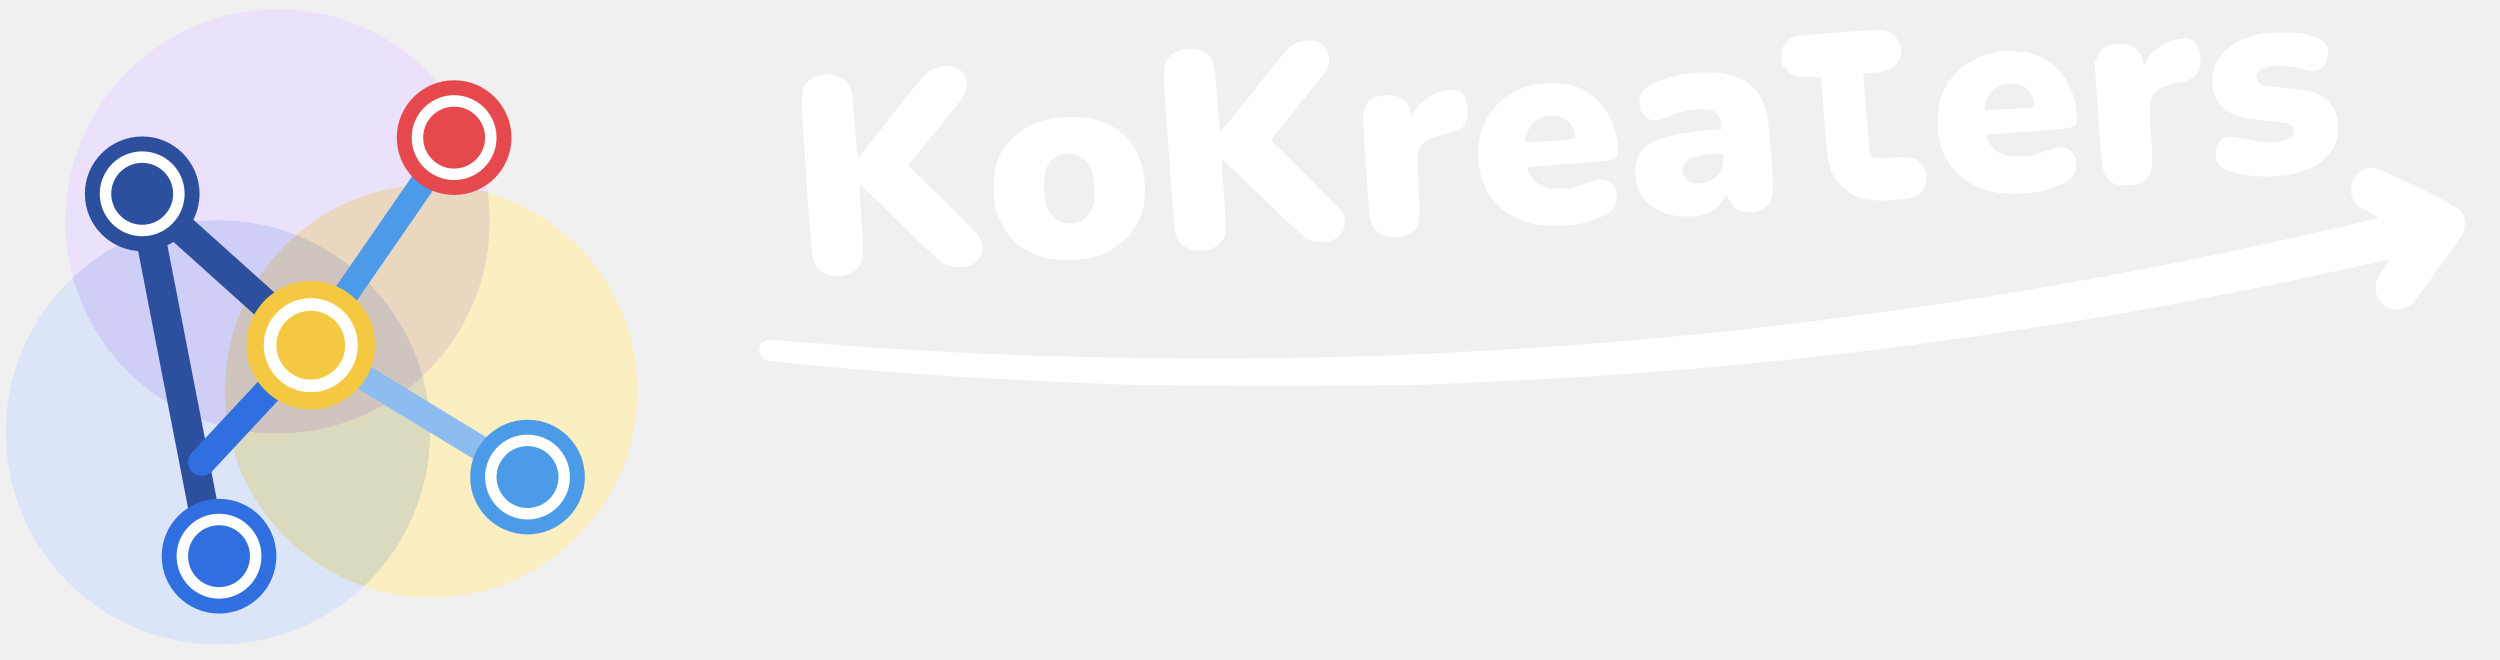
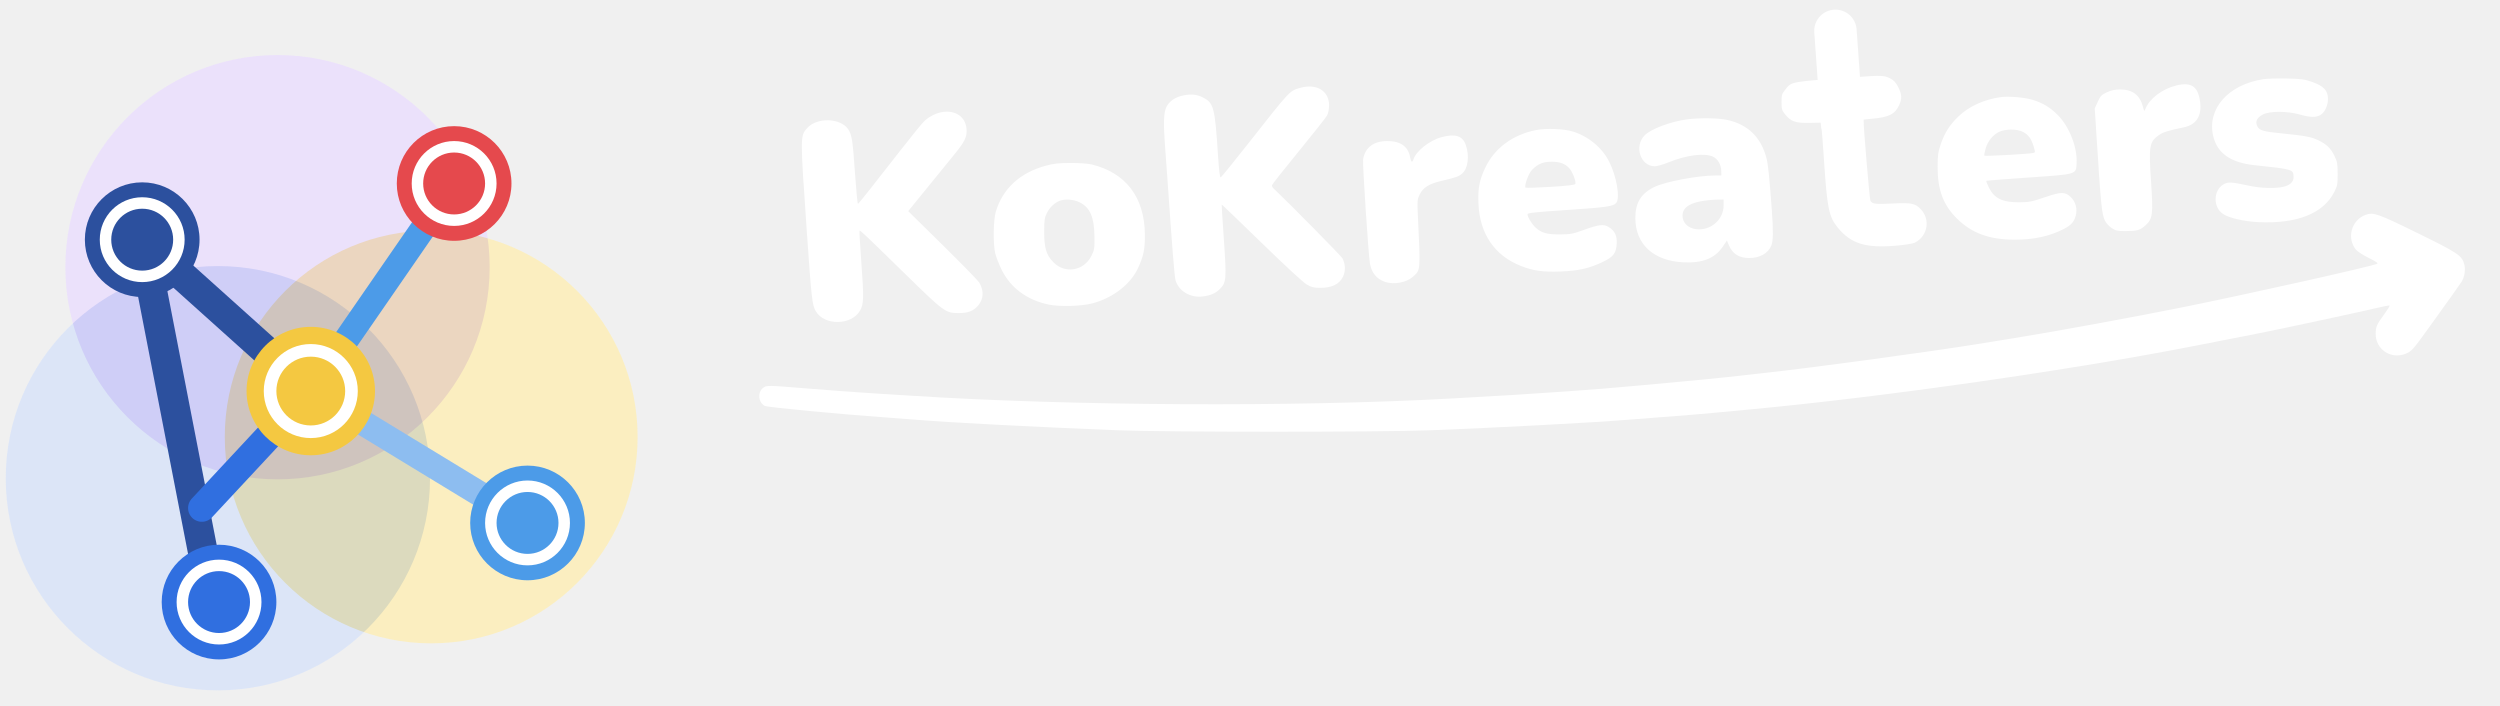
- <svg xmlns="http://www.w3.org/2000/svg" viewBox="20 15 2180 575" role="img" aria-label="KoKreaters">
+ <svg xmlns="http://www.w3.org/2000/svg" viewBox="20 -25 2180 615" role="img" aria-label="KoKreaters">
  <g opacity="0.75">
    <circle cx="262" cy="208" r="185" fill="#EADCFF" />
    <circle cx="210" cy="392" r="185" fill="#D6E2FA" style="mix-blend-mode:multiply" />
    <circle cx="396" cy="356" r="180" fill="#FFEEB0" style="mix-blend-mode:multiply" />
  </g>
  <g stroke-linecap="round" fill="none">
    <path d="M144 184 L205 498" stroke="#2C509E" stroke-width="26" />
    <path d="M144 184 L291 316" stroke="#2C509E" stroke-width="26" />
    <path d="M291 316 L196 418" stroke="#306FE0" stroke-width="24" />
    <path d="M291 316 L416 135" stroke="#4C9BE8" stroke-width="22" />
    <path d="M291 316 L480 431" stroke="#8DBDF0" stroke-width="22" />
  </g>
  <g id="nodes">
    <g>
      <circle cx="144" cy="184" r="50" fill="#2C509E" />
      <circle cx="144" cy="184" r="37" fill="#fff" />
      <circle cx="144" cy="184" r="27" fill="#2C509E" />
    </g>
    <g>
      <circle cx="416" cy="135" r="50" fill="#E5494D" />
      <circle cx="416" cy="135" r="37" fill="#fff" />
      <circle cx="416" cy="135" r="27" fill="#E5494D" />
    </g>
    <g>
      <circle cx="291" cy="316" r="56" fill="#F4C841" />
      <circle cx="291" cy="316" r="41" fill="#fff" />
      <circle cx="291" cy="316" r="30" fill="#F4C841" />
    </g>
    <g>
      <circle cx="480" cy="431" r="50" fill="#4C9BE8" />
      <circle cx="480" cy="431" r="37" fill="#fff" />
      <circle cx="480" cy="431" r="27" fill="#4C9BE8" />
    </g>
    <g>
      <circle cx="211" cy="500" r="50" fill="#306FE0" />
      <circle cx="211" cy="500" r="37" fill="#fff" />
      <circle cx="211" cy="500" r="27" fill="#306FE0" />
    </g>
  </g>
  <path fill="#FFFFFF" fill-rule="evenodd" d="M 838.672 73.381 C 836.017 74.123, 831.973 76.046, 829.685 77.654 C 824.690 81.164, 825.170 80.579, 779.183 139.321 C 773.508 146.569, 768.540 152.619, 768.141 152.764 C 767.743 152.909, 766.605 141.209, 765.611 126.764 C 763.603 97.565, 762.840 92.564, 759.667 87.787 C 753.028 77.792, 732.466 77.124, 723.909 86.624 C 717.728 93.487, 717.729 93.293, 723.408 175 C 727.671 236.320, 728.186 240.935, 731.372 246.372 C 738.897 259.212, 762.663 258.819, 770.028 245.732 C 773.204 240.087, 773.355 234.108, 771.078 204.084 C 769.934 189.005, 769.238 176.428, 769.532 176.135 C 770.062 175.604, 773.348 178.722, 809.500 214.065 C 843.245 247.055, 844.536 248, 855.838 248 C 864.143 248, 868.663 246.287, 872.806 241.569 C 877.766 235.919, 878.160 228.413, 873.866 221.340 C 872.811 219.602, 858.451 204.893, 841.954 188.653 L 811.960 159.127 816.673 153.313 C 832.404 133.908, 843.601 120.147, 851.638 110.343 C 861.589 98.204, 863.472 94.259, 862.775 87.011 C 861.695 75.769, 851.256 69.865, 838.672 73.381 M 931.586 119.591 C 909.367 125.685, 894.399 139.507, 888.367 159.500 C 886.148 166.857, 885.862 187.669, 887.867 196 C 888.594 199.025, 891.049 205.323, 893.322 209.995 C 901.074 225.934, 915.514 236.662, 934.521 240.605 C 944.035 242.578, 962.978 242.055, 972.500 239.555 C 990.229 234.901, 1005.612 223.076, 1012.246 209 C 1017.146 198.605, 1018.455 192.274, 1018.346 179.500 C 1018.070 147.132, 1001.806 125.696, 972 118.415 C 968.776 117.627, 961.121 117.087, 953.500 117.109 C 942.891 117.140, 938.861 117.596, 931.586 119.591 M 944.030 150.113 C 939.401 151.960, 935.273 155.889, 932.906 160.698 C 930.842 164.894, 930.542 166.951, 930.529 177 C 930.511 191.100, 932.321 197.223, 938.364 203.497 C 948.562 214.085, 965.165 211.354, 971.777 198 C 974.277 192.951, 974.490 191.598, 974.373 181.500 C 974.176 164.390, 970.604 156.026, 961.554 151.483 C 956.291 148.841, 948.703 148.248, 944.030 150.113 " />
  <path fill="#FFFFFF" fill-rule="evenodd" d="M 1640.500 42.082 C 1579.388 46.462, 1582.646 45.885, 1576.553 53.413 C 1573.817 56.794, 1573.500 57.892, 1573.500 64 C 1573.500 70.101, 1573.821 71.217, 1576.564 74.657 C 1581.556 80.917, 1585.690 82.391, 1597.604 82.156 L 1607.806 81.956 1608.398 86.728 C 1608.724 89.353, 1609.687 102.075, 1610.538 115 C 1613.266 156.428, 1614.801 164.001, 1622.346 173.256 C 1634.154 187.741, 1647.121 191.658, 1674.827 189.107 C 1681.607 188.482, 1688.357 187.343, 1689.827 186.575 C 1701.089 180.691, 1703.506 166.336, 1694.761 157.269 C 1689.967 152.299, 1686.673 151.648, 1670.394 152.454 C 1654.987 153.218, 1652.554 152.903, 1650.971 149.947 C 1650.267 148.630, 1645 86.400, 1645 79.391 C 1645 79.270, 1648.487 78.868, 1652.750 78.499 C 1667.168 77.249, 1672.495 74.523, 1676.120 66.541 C 1678.661 60.949, 1678.454 57.249, 1675.250 50.967 C 1673.140 46.830, 1671.474 45.042, 1668.093 43.287 C 1663.267 40.783, 1660.388 40.657, 1640.500 42.082 M 1993.536 44.054 C 1962.850 48.826, 1944.257 70.062, 1949.958 93.827 C 1953.510 108.631, 1965.171 116.834, 1985.768 119.017 C 2019.884 122.633, 2019.950 122.654, 2019.985 129.576 C 2020.005 133.582, 2016.768 136.586, 2011 137.915 C 2003.841 139.564, 1991.288 139.145, 1981 136.913 C 1965.593 133.572, 1962.647 133.437, 1958.670 135.895 C 1949.854 141.344, 1949.785 155.881, 1958.548 161.623 C 1963.934 165.152, 1976.998 168.136, 1989.620 168.719 C 2023.131 170.269, 2046.089 161.081, 2055.527 142.344 C 2058.211 137.017, 2058.468 135.616, 2058.437 126.500 C 2058.405 117.507, 2058.109 115.913, 2055.499 110.669 C 2052.299 104.242, 2049.054 101.067, 2042.107 97.569 C 2035.964 94.475, 2030.118 93.330, 2010.764 91.430 C 1993.078 89.694, 1990.170 88.842, 1988.249 84.833 C 1986.386 80.946, 1988.096 77.508, 1993.210 74.859 C 1999.210 71.751, 2014.201 71.737, 2025.261 74.830 C 2034.414 77.389, 2039.021 77.558, 2043.040 75.479 C 2046.978 73.443, 2050 67.272, 2050 61.268 C 2050 54.023, 2046.219 49.955, 2036.252 46.476 C 2029.471 44.109, 2026.683 43.730, 2014 43.448 C 2006.025 43.271, 1996.816 43.544, 1993.536 44.054 M 1917.634 49.555 C 1905.444 52.570, 1894.307 61.043, 1890.780 69.983 C 1889.829 72.396, 1889.739 72.312, 1888.596 67.939 C 1885.975 57.904, 1879.460 52.993, 1868.790 53.010 C 1864.219 53.017, 1861.053 53.693, 1857.207 55.484 C 1852.522 57.665, 1851.609 58.613, 1849.271 63.720 L 1846.628 69.492 1847.802 87.996 C 1852.077 155.418, 1852.659 161.371, 1855.573 167.512 C 1856.530 169.529, 1859.121 172.376, 1861.332 173.839 C 1864.851 176.169, 1866.357 176.500, 1873.426 176.500 C 1883.651 176.500, 1886.130 175.781, 1890.968 171.410 C 1897.186 165.792, 1897.658 161.915, 1895.679 132.739 C 1893.608 102.205, 1894.255 98.555, 1902.797 92.644 C 1906.308 90.214, 1911.035 88.760, 1924.313 86.026 C 1935.198 83.784, 1940.132 76.033, 1938.485 63.766 C 1936.674 50.275, 1930.829 46.292, 1917.634 49.555 M 1154.056 51.544 C 1144.433 54.221, 1145.453 53.132, 1108.253 100.426 C 1095.739 116.335, 1085.020 129.507, 1084.434 129.698 C 1083.731 129.926, 1082.941 123.464, 1082.118 110.772 C 1079.352 68.099, 1078.440 64.681, 1068.500 59.754 C 1063.782 57.416, 1058.907 56.900, 1052.577 58.070 C 1045.066 59.459, 1039.620 63.087, 1037.037 68.424 C 1034.677 73.299, 1034.379 82.949, 1035.963 103.196 C 1036.492 109.963, 1037.406 122.475, 1037.993 131 C 1042.185 191.811, 1044.120 216.003, 1045.055 219.321 C 1047.702 228.704, 1057.933 234.864, 1068.648 233.525 C 1075.706 232.643, 1079.734 230.911, 1083.617 227.091 C 1089.376 221.423, 1089.628 218.408, 1087.216 184.115 C 1086.036 167.330, 1085.178 153.488, 1085.311 153.355 C 1085.444 153.223, 1101.066 168.214, 1120.026 186.670 C 1140.555 206.652, 1156.523 221.390, 1159.500 223.104 C 1163.707 225.525, 1165.618 225.983, 1171.554 225.991 C 1181.347 226.004, 1187.984 222.729, 1191.065 216.365 C 1193.471 211.396, 1193.294 205.359, 1190.594 200.233 C 1189.532 198.216, 1143.848 151.878, 1130.352 139.129 C 1129.553 138.374, 1129.035 137.155, 1129.200 136.420 C 1129.365 135.684, 1139.850 122.432, 1152.500 106.970 C 1165.150 91.508, 1176.269 77.427, 1177.208 75.679 C 1178.215 73.806, 1178.933 70.199, 1178.958 66.898 C 1179.052 54.360, 1168.132 47.627, 1154.056 51.544 M 1765 59.654 C 1750.286 61.610, 1736.932 67.681, 1727.648 76.635 C 1720.182 83.836, 1715.731 90.828, 1712.347 100.672 C 1710.028 107.418, 1709.650 110.159, 1709.607 120.500 C 1709.525 140.455, 1714.457 153.677, 1726.408 165.541 C 1739.264 178.304, 1754.777 184, 1776.677 184 C 1793.539 184, 1807.057 181.075, 1819.522 174.731 C 1825.989 171.440, 1828.605 168.529, 1830.061 163 C 1831.601 157.155, 1830.061 151.215, 1825.937 147.091 C 1820.941 142.095, 1817.457 142.083, 1803.066 147.013 C 1791.852 150.855, 1789.478 151.326, 1781 151.391 C 1766.062 151.506, 1758.976 148.074, 1754.248 138.433 C 1752.798 135.476, 1751.811 132.888, 1752.055 132.682 C 1752.300 132.477, 1768.838 131.183, 1788.807 129.807 C 1831.694 126.852, 1830.309 127.272, 1830.800 117.064 C 1831.458 103.393, 1824.473 85.524, 1814.552 75.497 C 1807.669 68.540, 1801.646 64.898, 1792.197 61.979 C 1785.669 59.963, 1771.677 58.767, 1765 59.654 M 1491.299 79.061 C 1477.088 80.911, 1459.769 87.385, 1454.240 92.914 C 1444.713 102.440, 1450.410 119.983, 1463.035 119.996 C 1464.979 119.998, 1470.490 118.402, 1475.281 116.449 C 1490.873 110.092, 1506.808 108.159, 1514 111.752 C 1518.081 113.790, 1520.883 118.827, 1520.952 124.250 L 1521 128 1515.750 128.020 C 1500.560 128.077, 1472.789 133.269, 1462.962 137.888 C 1451.095 143.466, 1445.985 151.701, 1446.024 165.188 C 1446.089 188.044, 1461.912 202.557, 1488.077 203.757 C 1504.820 204.526, 1515.407 200.257, 1522.358 189.934 L 1525.861 184.733 1527.484 188.616 C 1530.746 196.425, 1536.392 199.989, 1545.500 199.989 C 1554.509 199.989, 1561.761 195.901, 1564.537 189.258 C 1566.255 185.146, 1566.384 176.611, 1565.009 157.950 C 1562.924 129.644, 1561.769 118.318, 1560.438 113.156 C 1555.704 94.791, 1544.365 83.647, 1526.303 79.609 C 1518.632 77.894, 1502.234 77.637, 1491.299 79.061 M 1359.500 88.409 C 1339.236 92.364, 1323.230 104.199, 1315.182 121.180 C 1309.987 132.139, 1308.625 139.346, 1309.221 152.718 C 1310.391 178.957, 1323.275 197.842, 1346.188 206.902 C 1356.956 211.161, 1365.581 212.355, 1381.110 211.740 C 1396.463 211.131, 1405.799 209.021, 1417.321 203.553 C 1426.845 199.033, 1429.304 195.871, 1429.770 187.543 C 1430.163 180.526, 1428.134 176.302, 1422.759 172.948 C 1418.432 170.248, 1414.180 170.752, 1401 175.531 C 1391.570 178.949, 1389.481 179.344, 1380.500 179.406 C 1369.135 179.485, 1364.478 178.237, 1359.355 173.739 C 1355.916 170.719, 1352 164.329, 1352 161.736 C 1352 160.682, 1359.276 159.910, 1385.750 158.153 C 1421.617 155.773, 1427.230 154.938, 1429.543 151.636 C 1432.781 147.012, 1429.636 129.008, 1423.372 116.316 C 1417.202 103.814, 1404.926 93.663, 1391 89.547 C 1383.353 87.287, 1368.079 86.735, 1359.500 88.409 M 1763.491 89.865 C 1757.937 92.388, 1753.351 97.985, 1751.434 104.579 C 1750.544 107.642, 1750.087 110.420, 1750.419 110.753 C 1751.021 111.354, 1788.509 109.305, 1792.695 108.442 C 1794.862 107.995, 1794.870 107.924, 1793.333 102.745 C 1791.309 95.923, 1788.731 92.414, 1783.956 89.977 C 1778.894 87.395, 1769.047 87.341, 1763.491 89.865 M 1277 94.603 C 1266.643 97.374, 1254.800 106.753, 1252.498 114.008 C 1251.531 117.053, 1250.325 116.389, 1249.687 112.459 C 1248.141 102.934, 1241.389 98, 1229.899 98 C 1217.769 98, 1210.435 103.513, 1208.616 114 C 1208.010 117.495, 1213.343 198.371, 1214.616 205 C 1216.193 213.204, 1220.493 218.335, 1227.899 220.847 C 1235.465 223.413, 1246.474 221.373, 1252 216.381 C 1258.851 210.192, 1258.696 212.092, 1256.369 162.851 C 1255.769 150.148, 1255.875 148.890, 1257.897 144.712 C 1260.814 138.688, 1265.866 135.421, 1276.050 132.976 C 1290.320 129.549, 1291.811 129.030, 1294.926 126.409 C 1300.085 122.068, 1301.516 111.200, 1298.206 101.500 C 1295.456 93.441, 1289.087 91.369, 1277 94.603 M 1362 118.354 C 1359.525 119.618, 1356.276 122.417, 1354.781 124.576 C 1351.943 128.672, 1349.118 137.451, 1350.268 138.601 C 1350.634 138.967, 1360.445 138.674, 1372.069 137.948 C 1387.303 136.998, 1393.342 136.273, 1393.695 135.352 C 1394.508 133.233, 1391.177 124.670, 1388.356 121.628 C 1384.656 117.638, 1380.088 115.995, 1372.782 116.028 C 1368.243 116.049, 1365.251 116.694, 1362 118.354 M 1503.281 150.490 C 1491.263 152.669, 1485.957 157.626, 1487.401 165.323 C 1488.483 171.092, 1494.163 175, 1501.466 175 C 1513.341 175, 1523 165.598, 1523 154.040 L 1523 149 1516.750 149.090 C 1513.313 149.140, 1507.251 149.770, 1503.281 150.490 M 2082.655 162.406 C 2070.352 166.961, 2066.088 182.820, 2074.484 192.798 C 2075.807 194.371, 2080.818 197.587, 2085.618 199.943 C 2091.616 202.888, 2093.900 204.466, 2092.922 204.990 C 2088.861 207.166, 1980.957 231.301, 1923.500 242.885 C 1880.228 251.609, 1811.453 264.210, 1776 269.910 C 1769.125 271.015, 1754.950 273.308, 1744.500 275.006 C 1704.026 281.581, 1599.103 295.840, 1561 299.945 C 1555.225 300.567, 1546.900 301.501, 1542.500 302.020 C 1524.090 304.193, 1494.160 307.160, 1458 310.397 C 1416.370 314.123, 1414.578 314.270, 1384 316.443 C 1352.201 318.703, 1336.703 319.655, 1285 322.524 C 1149.695 330.031, 952.463 328.984, 814 320.023 C 805.475 319.472, 791.075 318.569, 782 318.017 C 772.925 317.465, 759.650 316.550, 752.500 315.982 C 745.350 315.415, 733.875 314.526, 727 314.007 C 720.125 313.488, 709.002 312.605, 702.282 312.044 C 694.711 311.413, 689.140 311.376, 687.633 311.949 C 680.594 314.625, 680.153 325.336, 686.933 328.964 C 689.130 330.140, 752.939 336.218, 792 338.971 C 800.525 339.572, 812.675 340.497, 819 341.027 C 847.841 343.443, 924.129 347.420, 995 350.204 C 1037.610 351.878, 1222.512 351.890, 1266.500 350.222 C 1324.142 348.037, 1406.829 343.642, 1439.500 341.027 C 1446.100 340.499, 1457.800 339.587, 1465.500 339 C 1491.545 337.015, 1504.465 335.956, 1514.500 334.982 C 1520 334.448, 1534.400 333.091, 1546.500 331.966 C 1662.569 321.171, 1826.803 297.632, 1936.500 276.071 C 1942 274.990, 1959.325 271.593, 1975 268.523 C 1990.675 265.453, 2009.575 261.617, 2017 259.999 C 2024.425 258.382, 2041.300 254.761, 2054.500 251.954 C 2067.700 249.146, 2084.079 245.524, 2090.897 243.905 C 2097.715 242.285, 2103.505 241.172, 2103.764 241.430 C 2104.022 241.689, 2102.005 244.964, 2099.281 248.709 C 2092.363 258.220, 2091.686 259.744, 2091.601 265.989 C 2091.418 279.467, 2104.591 288.483, 2117.348 283.611 C 2122.784 281.535, 2124.066 280.104, 2138.493 260 C 2145.006 250.925, 2153.565 239, 2157.514 233.500 C 2161.462 228, 2165.501 222.244, 2166.488 220.709 C 2169.010 216.789, 2170.068 210.215, 2168.899 205.737 C 2166.827 197.806, 2163.843 195.793, 2128.208 178.297 C 2093.163 161.090, 2089.583 159.841, 2082.655 162.406 " />
+   <line x1="1626.2" y1="82.0" x2="1620.5" y2="1.9" stroke="#FFFFFF" stroke-width="37.0" stroke-linecap="round" />
</svg>
